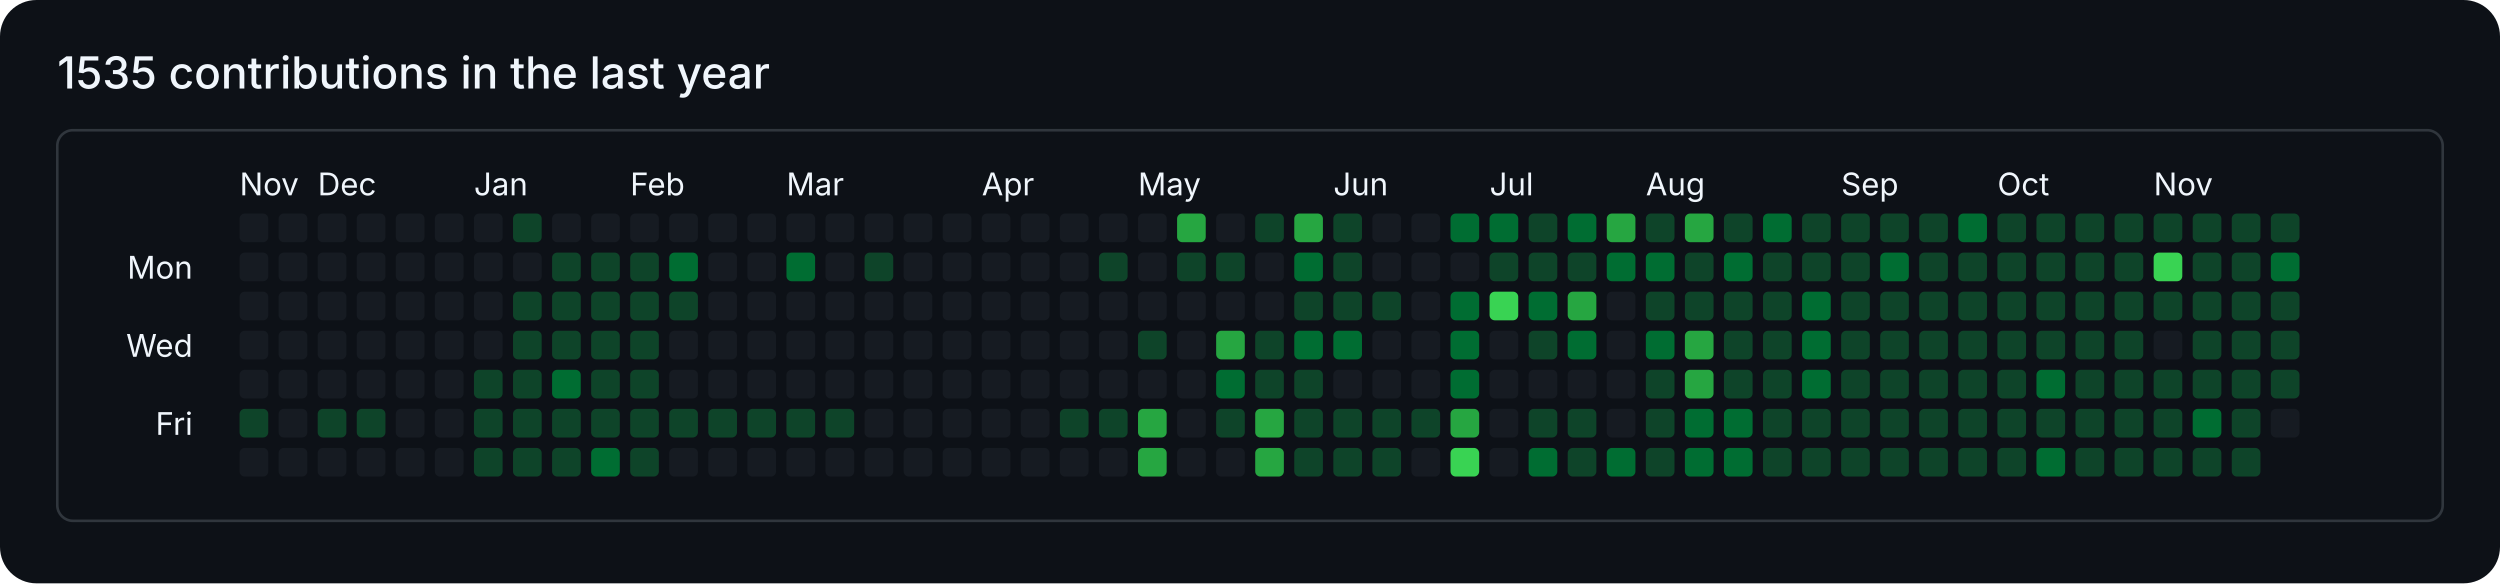
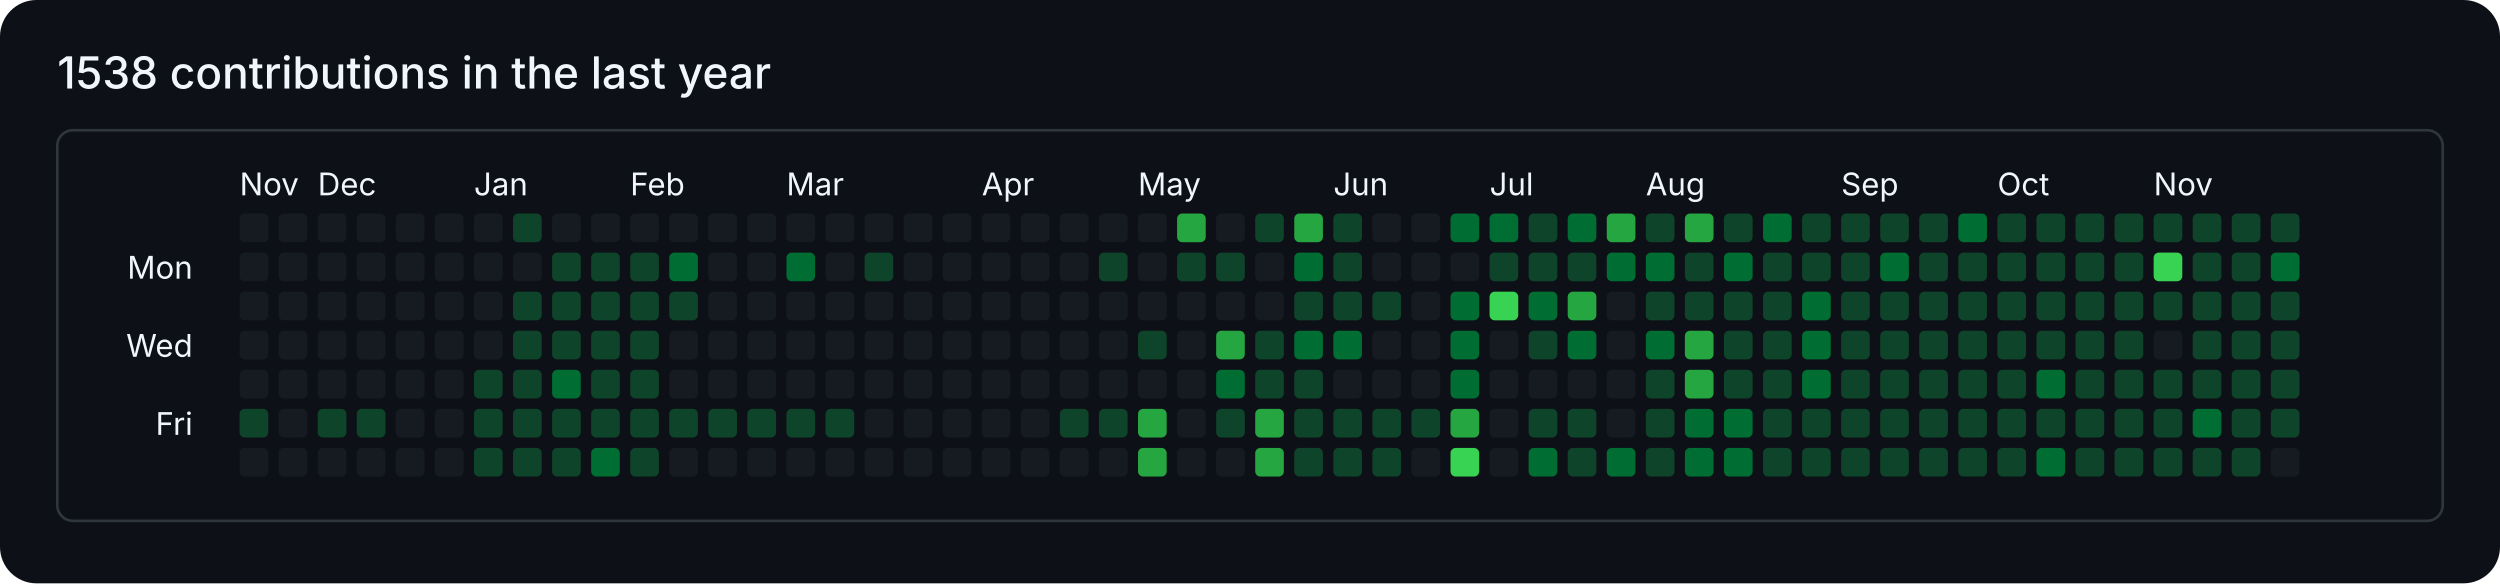
<svg xmlns="http://www.w3.org/2000/svg" width="1200" height="280" viewBox="0 0 960 224" fill="none" role="img" aria-label="AleksZyro GitHub contribution calendar">
  <style>
    .title { font: 500 17px -apple-system, BlinkMacSystemFont, 'Segoe UI', sans-serif; fill: #f0f6fc; }
    .month-label, .weekday-label, .legend, .hint { font: 400 12px -apple-system, BlinkMacSystemFont, 'Segoe UI', sans-serif; fill: #f0f6fc; }
    .hint, .legend-muted { fill: #8b949e; }
    .day-cell { shape-rendering: geometricPrecision; }
  </style>
  <rect width="960" height="224" rx="14" fill="#0d1117" />
-   <text x="22" y="34" class="title">1535 contributions in the last year</text>
+   <text x="22" y="34" class="title">1538 contributions in the last year</text>
  <rect x="22" y="50" width="916" height="150" rx="6" fill="none" stroke="#30363d" />
  <text x="92" y="75" class="month-label">Nov</text>
  <text x="122" y="75" class="month-label">Dec</text>
  <text x="182" y="75" class="month-label">Jan</text>
  <text x="242" y="75" class="month-label">Feb</text>
  <text x="302" y="75" class="month-label">Mar</text>
  <text x="377" y="75" class="month-label">Apr</text>
  <text x="437" y="75" class="month-label">May</text>
  <text x="512" y="75" class="month-label">Jun</text>
  <text x="572" y="75" class="month-label">Jul</text>
  <text x="632" y="75" class="month-label">Aug</text>
  <text x="707" y="75" class="month-label">Sep</text>
  <text x="767" y="75" class="month-label">Oct</text>
  <text x="827" y="75" class="month-label">Nov</text>
  <text x="74" y="107" class="weekday-label" text-anchor="end">Mon</text>
  <text x="74" y="137" class="weekday-label" text-anchor="end">Wed</text>
  <text x="74" y="167" class="weekday-label" text-anchor="end">Fri</text>
  <rect class="day-cell" x="92" y="82" width="11" height="11" rx="2" fill="#161b22" />
  <rect class="day-cell" x="92" y="97" width="11" height="11" rx="2" fill="#161b22" />
  <rect class="day-cell" x="92" y="112" width="11" height="11" rx="2" fill="#161b22" />
  <rect class="day-cell" x="92" y="127" width="11" height="11" rx="2" fill="#161b22" />
  <rect class="day-cell" x="92" y="142" width="11" height="11" rx="2" fill="#161b22" />
  <rect class="day-cell" x="92" y="157" width="11" height="11" rx="2" fill="#0e4429" />
  <rect class="day-cell" x="92" y="172" width="11" height="11" rx="2" fill="#161b22" />
  <rect class="day-cell" x="107" y="82" width="11" height="11" rx="2" fill="#161b22" />
  <rect class="day-cell" x="107" y="97" width="11" height="11" rx="2" fill="#161b22" />
  <rect class="day-cell" x="107" y="112" width="11" height="11" rx="2" fill="#161b22" />
  <rect class="day-cell" x="107" y="127" width="11" height="11" rx="2" fill="#161b22" />
  <rect class="day-cell" x="107" y="142" width="11" height="11" rx="2" fill="#161b22" />
  <rect class="day-cell" x="107" y="157" width="11" height="11" rx="2" fill="#161b22" />
  <rect class="day-cell" x="107" y="172" width="11" height="11" rx="2" fill="#161b22" />
  <rect class="day-cell" x="122" y="82" width="11" height="11" rx="2" fill="#161b22" />
  <rect class="day-cell" x="122" y="97" width="11" height="11" rx="2" fill="#161b22" />
  <rect class="day-cell" x="122" y="112" width="11" height="11" rx="2" fill="#161b22" />
  <rect class="day-cell" x="122" y="127" width="11" height="11" rx="2" fill="#161b22" />
  <rect class="day-cell" x="122" y="142" width="11" height="11" rx="2" fill="#161b22" />
  <rect class="day-cell" x="122" y="157" width="11" height="11" rx="2" fill="#0e4429" />
  <rect class="day-cell" x="122" y="172" width="11" height="11" rx="2" fill="#161b22" />
  <rect class="day-cell" x="137" y="82" width="11" height="11" rx="2" fill="#161b22" />
  <rect class="day-cell" x="137" y="97" width="11" height="11" rx="2" fill="#161b22" />
  <rect class="day-cell" x="137" y="112" width="11" height="11" rx="2" fill="#161b22" />
  <rect class="day-cell" x="137" y="127" width="11" height="11" rx="2" fill="#161b22" />
  <rect class="day-cell" x="137" y="142" width="11" height="11" rx="2" fill="#161b22" />
  <rect class="day-cell" x="137" y="157" width="11" height="11" rx="2" fill="#0e4429" />
  <rect class="day-cell" x="137" y="172" width="11" height="11" rx="2" fill="#161b22" />
  <rect class="day-cell" x="152" y="82" width="11" height="11" rx="2" fill="#161b22" />
  <rect class="day-cell" x="152" y="97" width="11" height="11" rx="2" fill="#161b22" />
  <rect class="day-cell" x="152" y="112" width="11" height="11" rx="2" fill="#161b22" />
  <rect class="day-cell" x="152" y="127" width="11" height="11" rx="2" fill="#161b22" />
  <rect class="day-cell" x="152" y="142" width="11" height="11" rx="2" fill="#161b22" />
  <rect class="day-cell" x="152" y="157" width="11" height="11" rx="2" fill="#161b22" />
  <rect class="day-cell" x="152" y="172" width="11" height="11" rx="2" fill="#161b22" />
  <rect class="day-cell" x="167" y="82" width="11" height="11" rx="2" fill="#161b22" />
  <rect class="day-cell" x="167" y="97" width="11" height="11" rx="2" fill="#161b22" />
  <rect class="day-cell" x="167" y="112" width="11" height="11" rx="2" fill="#161b22" />
  <rect class="day-cell" x="167" y="127" width="11" height="11" rx="2" fill="#161b22" />
  <rect class="day-cell" x="167" y="142" width="11" height="11" rx="2" fill="#161b22" />
  <rect class="day-cell" x="167" y="157" width="11" height="11" rx="2" fill="#161b22" />
  <rect class="day-cell" x="167" y="172" width="11" height="11" rx="2" fill="#161b22" />
  <rect class="day-cell" x="182" y="82" width="11" height="11" rx="2" fill="#161b22" />
  <rect class="day-cell" x="182" y="97" width="11" height="11" rx="2" fill="#161b22" />
  <rect class="day-cell" x="182" y="112" width="11" height="11" rx="2" fill="#161b22" />
  <rect class="day-cell" x="182" y="127" width="11" height="11" rx="2" fill="#161b22" />
  <rect class="day-cell" x="182" y="142" width="11" height="11" rx="2" fill="#0e4429" />
  <rect class="day-cell" x="182" y="157" width="11" height="11" rx="2" fill="#0e4429" />
  <rect class="day-cell" x="182" y="172" width="11" height="11" rx="2" fill="#0e4429" />
  <rect class="day-cell" x="197" y="82" width="11" height="11" rx="2" fill="#0e4429" />
  <rect class="day-cell" x="197" y="97" width="11" height="11" rx="2" fill="#161b22" />
  <rect class="day-cell" x="197" y="112" width="11" height="11" rx="2" fill="#0e4429" />
  <rect class="day-cell" x="197" y="127" width="11" height="11" rx="2" fill="#0e4429" />
  <rect class="day-cell" x="197" y="142" width="11" height="11" rx="2" fill="#0e4429" />
  <rect class="day-cell" x="197" y="157" width="11" height="11" rx="2" fill="#0e4429" />
  <rect class="day-cell" x="197" y="172" width="11" height="11" rx="2" fill="#0e4429" />
  <rect class="day-cell" x="212" y="82" width="11" height="11" rx="2" fill="#161b22" />
  <rect class="day-cell" x="212" y="97" width="11" height="11" rx="2" fill="#0e4429" />
  <rect class="day-cell" x="212" y="112" width="11" height="11" rx="2" fill="#0e4429" />
  <rect class="day-cell" x="212" y="127" width="11" height="11" rx="2" fill="#0e4429" />
  <rect class="day-cell" x="212" y="142" width="11" height="11" rx="2" fill="#006d32" />
  <rect class="day-cell" x="212" y="157" width="11" height="11" rx="2" fill="#0e4429" />
  <rect class="day-cell" x="212" y="172" width="11" height="11" rx="2" fill="#0e4429" />
  <rect class="day-cell" x="227" y="82" width="11" height="11" rx="2" fill="#161b22" />
  <rect class="day-cell" x="227" y="97" width="11" height="11" rx="2" fill="#0e4429" />
  <rect class="day-cell" x="227" y="112" width="11" height="11" rx="2" fill="#0e4429" />
  <rect class="day-cell" x="227" y="127" width="11" height="11" rx="2" fill="#0e4429" />
  <rect class="day-cell" x="227" y="142" width="11" height="11" rx="2" fill="#0e4429" />
  <rect class="day-cell" x="227" y="157" width="11" height="11" rx="2" fill="#0e4429" />
  <rect class="day-cell" x="227" y="172" width="11" height="11" rx="2" fill="#006d32" />
  <rect class="day-cell" x="242" y="82" width="11" height="11" rx="2" fill="#161b22" />
  <rect class="day-cell" x="242" y="97" width="11" height="11" rx="2" fill="#0e4429" />
  <rect class="day-cell" x="242" y="112" width="11" height="11" rx="2" fill="#0e4429" />
  <rect class="day-cell" x="242" y="127" width="11" height="11" rx="2" fill="#0e4429" />
  <rect class="day-cell" x="242" y="142" width="11" height="11" rx="2" fill="#0e4429" />
  <rect class="day-cell" x="242" y="157" width="11" height="11" rx="2" fill="#0e4429" />
  <rect class="day-cell" x="242" y="172" width="11" height="11" rx="2" fill="#0e4429" />
  <rect class="day-cell" x="257" y="82" width="11" height="11" rx="2" fill="#161b22" />
  <rect class="day-cell" x="257" y="97" width="11" height="11" rx="2" fill="#006d32" />
  <rect class="day-cell" x="257" y="112" width="11" height="11" rx="2" fill="#0e4429" />
  <rect class="day-cell" x="257" y="127" width="11" height="11" rx="2" fill="#161b22" />
  <rect class="day-cell" x="257" y="142" width="11" height="11" rx="2" fill="#161b22" />
  <rect class="day-cell" x="257" y="157" width="11" height="11" rx="2" fill="#0e4429" />
  <rect class="day-cell" x="257" y="172" width="11" height="11" rx="2" fill="#161b22" />
  <rect class="day-cell" x="272" y="82" width="11" height="11" rx="2" fill="#161b22" />
  <rect class="day-cell" x="272" y="97" width="11" height="11" rx="2" fill="#161b22" />
  <rect class="day-cell" x="272" y="112" width="11" height="11" rx="2" fill="#161b22" />
  <rect class="day-cell" x="272" y="127" width="11" height="11" rx="2" fill="#161b22" />
  <rect class="day-cell" x="272" y="142" width="11" height="11" rx="2" fill="#161b22" />
  <rect class="day-cell" x="272" y="157" width="11" height="11" rx="2" fill="#0e4429" />
  <rect class="day-cell" x="272" y="172" width="11" height="11" rx="2" fill="#161b22" />
  <rect class="day-cell" x="287" y="82" width="11" height="11" rx="2" fill="#161b22" />
  <rect class="day-cell" x="287" y="97" width="11" height="11" rx="2" fill="#161b22" />
  <rect class="day-cell" x="287" y="112" width="11" height="11" rx="2" fill="#161b22" />
  <rect class="day-cell" x="287" y="127" width="11" height="11" rx="2" fill="#161b22" />
  <rect class="day-cell" x="287" y="142" width="11" height="11" rx="2" fill="#161b22" />
  <rect class="day-cell" x="287" y="157" width="11" height="11" rx="2" fill="#0e4429" />
  <rect class="day-cell" x="287" y="172" width="11" height="11" rx="2" fill="#161b22" />
  <rect class="day-cell" x="302" y="82" width="11" height="11" rx="2" fill="#161b22" />
  <rect class="day-cell" x="302" y="97" width="11" height="11" rx="2" fill="#006d32" />
  <rect class="day-cell" x="302" y="112" width="11" height="11" rx="2" fill="#161b22" />
  <rect class="day-cell" x="302" y="127" width="11" height="11" rx="2" fill="#161b22" />
  <rect class="day-cell" x="302" y="142" width="11" height="11" rx="2" fill="#161b22" />
  <rect class="day-cell" x="302" y="157" width="11" height="11" rx="2" fill="#0e4429" />
  <rect class="day-cell" x="302" y="172" width="11" height="11" rx="2" fill="#161b22" />
  <rect class="day-cell" x="317" y="82" width="11" height="11" rx="2" fill="#161b22" />
  <rect class="day-cell" x="317" y="97" width="11" height="11" rx="2" fill="#161b22" />
  <rect class="day-cell" x="317" y="112" width="11" height="11" rx="2" fill="#161b22" />
  <rect class="day-cell" x="317" y="127" width="11" height="11" rx="2" fill="#161b22" />
  <rect class="day-cell" x="317" y="142" width="11" height="11" rx="2" fill="#161b22" />
  <rect class="day-cell" x="317" y="157" width="11" height="11" rx="2" fill="#0e4429" />
  <rect class="day-cell" x="317" y="172" width="11" height="11" rx="2" fill="#161b22" />
  <rect class="day-cell" x="332" y="82" width="11" height="11" rx="2" fill="#161b22" />
  <rect class="day-cell" x="332" y="97" width="11" height="11" rx="2" fill="#0e4429" />
  <rect class="day-cell" x="332" y="112" width="11" height="11" rx="2" fill="#161b22" />
  <rect class="day-cell" x="332" y="127" width="11" height="11" rx="2" fill="#161b22" />
  <rect class="day-cell" x="332" y="142" width="11" height="11" rx="2" fill="#161b22" />
  <rect class="day-cell" x="332" y="157" width="11" height="11" rx="2" fill="#161b22" />
  <rect class="day-cell" x="332" y="172" width="11" height="11" rx="2" fill="#161b22" />
  <rect class="day-cell" x="347" y="82" width="11" height="11" rx="2" fill="#161b22" />
  <rect class="day-cell" x="347" y="97" width="11" height="11" rx="2" fill="#161b22" />
  <rect class="day-cell" x="347" y="112" width="11" height="11" rx="2" fill="#161b22" />
  <rect class="day-cell" x="347" y="127" width="11" height="11" rx="2" fill="#161b22" />
  <rect class="day-cell" x="347" y="142" width="11" height="11" rx="2" fill="#161b22" />
  <rect class="day-cell" x="347" y="157" width="11" height="11" rx="2" fill="#161b22" />
  <rect class="day-cell" x="347" y="172" width="11" height="11" rx="2" fill="#161b22" />
  <rect class="day-cell" x="362" y="82" width="11" height="11" rx="2" fill="#161b22" />
  <rect class="day-cell" x="362" y="97" width="11" height="11" rx="2" fill="#161b22" />
  <rect class="day-cell" x="362" y="112" width="11" height="11" rx="2" fill="#161b22" />
  <rect class="day-cell" x="362" y="127" width="11" height="11" rx="2" fill="#161b22" />
  <rect class="day-cell" x="362" y="142" width="11" height="11" rx="2" fill="#161b22" />
  <rect class="day-cell" x="362" y="157" width="11" height="11" rx="2" fill="#161b22" />
  <rect class="day-cell" x="362" y="172" width="11" height="11" rx="2" fill="#161b22" />
  <rect class="day-cell" x="377" y="82" width="11" height="11" rx="2" fill="#161b22" />
  <rect class="day-cell" x="377" y="97" width="11" height="11" rx="2" fill="#161b22" />
  <rect class="day-cell" x="377" y="112" width="11" height="11" rx="2" fill="#161b22" />
  <rect class="day-cell" x="377" y="127" width="11" height="11" rx="2" fill="#161b22" />
  <rect class="day-cell" x="377" y="142" width="11" height="11" rx="2" fill="#161b22" />
  <rect class="day-cell" x="377" y="157" width="11" height="11" rx="2" fill="#161b22" />
  <rect class="day-cell" x="377" y="172" width="11" height="11" rx="2" fill="#161b22" />
  <rect class="day-cell" x="392" y="82" width="11" height="11" rx="2" fill="#161b22" />
  <rect class="day-cell" x="392" y="97" width="11" height="11" rx="2" fill="#161b22" />
  <rect class="day-cell" x="392" y="112" width="11" height="11" rx="2" fill="#161b22" />
  <rect class="day-cell" x="392" y="127" width="11" height="11" rx="2" fill="#161b22" />
  <rect class="day-cell" x="392" y="142" width="11" height="11" rx="2" fill="#161b22" />
  <rect class="day-cell" x="392" y="157" width="11" height="11" rx="2" fill="#161b22" />
  <rect class="day-cell" x="392" y="172" width="11" height="11" rx="2" fill="#161b22" />
  <rect class="day-cell" x="407" y="82" width="11" height="11" rx="2" fill="#161b22" />
  <rect class="day-cell" x="407" y="97" width="11" height="11" rx="2" fill="#161b22" />
  <rect class="day-cell" x="407" y="112" width="11" height="11" rx="2" fill="#161b22" />
  <rect class="day-cell" x="407" y="127" width="11" height="11" rx="2" fill="#161b22" />
  <rect class="day-cell" x="407" y="142" width="11" height="11" rx="2" fill="#161b22" />
  <rect class="day-cell" x="407" y="157" width="11" height="11" rx="2" fill="#0e4429" />
  <rect class="day-cell" x="407" y="172" width="11" height="11" rx="2" fill="#161b22" />
  <rect class="day-cell" x="422" y="82" width="11" height="11" rx="2" fill="#161b22" />
  <rect class="day-cell" x="422" y="97" width="11" height="11" rx="2" fill="#0e4429" />
  <rect class="day-cell" x="422" y="112" width="11" height="11" rx="2" fill="#161b22" />
  <rect class="day-cell" x="422" y="127" width="11" height="11" rx="2" fill="#161b22" />
  <rect class="day-cell" x="422" y="142" width="11" height="11" rx="2" fill="#161b22" />
  <rect class="day-cell" x="422" y="157" width="11" height="11" rx="2" fill="#0e4429" />
  <rect class="day-cell" x="422" y="172" width="11" height="11" rx="2" fill="#161b22" />
  <rect class="day-cell" x="437" y="82" width="11" height="11" rx="2" fill="#161b22" />
  <rect class="day-cell" x="437" y="97" width="11" height="11" rx="2" fill="#161b22" />
  <rect class="day-cell" x="437" y="112" width="11" height="11" rx="2" fill="#161b22" />
  <rect class="day-cell" x="437" y="127" width="11" height="11" rx="2" fill="#0e4429" />
  <rect class="day-cell" x="437" y="142" width="11" height="11" rx="2" fill="#161b22" />
  <rect class="day-cell" x="437" y="157" width="11" height="11" rx="2" fill="#26a641" />
  <rect class="day-cell" x="437" y="172" width="11" height="11" rx="2" fill="#26a641" />
  <rect class="day-cell" x="452" y="82" width="11" height="11" rx="2" fill="#26a641" />
  <rect class="day-cell" x="452" y="97" width="11" height="11" rx="2" fill="#0e4429" />
  <rect class="day-cell" x="452" y="112" width="11" height="11" rx="2" fill="#161b22" />
  <rect class="day-cell" x="452" y="127" width="11" height="11" rx="2" fill="#161b22" />
  <rect class="day-cell" x="452" y="142" width="11" height="11" rx="2" fill="#161b22" />
  <rect class="day-cell" x="452" y="157" width="11" height="11" rx="2" fill="#161b22" />
  <rect class="day-cell" x="452" y="172" width="11" height="11" rx="2" fill="#161b22" />
  <rect class="day-cell" x="467" y="82" width="11" height="11" rx="2" fill="#161b22" />
  <rect class="day-cell" x="467" y="97" width="11" height="11" rx="2" fill="#0e4429" />
  <rect class="day-cell" x="467" y="112" width="11" height="11" rx="2" fill="#161b22" />
  <rect class="day-cell" x="467" y="127" width="11" height="11" rx="2" fill="#26a641" />
  <rect class="day-cell" x="467" y="142" width="11" height="11" rx="2" fill="#006d32" />
  <rect class="day-cell" x="467" y="157" width="11" height="11" rx="2" fill="#0e4429" />
  <rect class="day-cell" x="467" y="172" width="11" height="11" rx="2" fill="#161b22" />
  <rect class="day-cell" x="482" y="82" width="11" height="11" rx="2" fill="#0e4429" />
  <rect class="day-cell" x="482" y="97" width="11" height="11" rx="2" fill="#161b22" />
  <rect class="day-cell" x="482" y="112" width="11" height="11" rx="2" fill="#161b22" />
  <rect class="day-cell" x="482" y="127" width="11" height="11" rx="2" fill="#0e4429" />
  <rect class="day-cell" x="482" y="142" width="11" height="11" rx="2" fill="#0e4429" />
  <rect class="day-cell" x="482" y="157" width="11" height="11" rx="2" fill="#26a641" />
  <rect class="day-cell" x="482" y="172" width="11" height="11" rx="2" fill="#26a641" />
  <rect class="day-cell" x="497" y="82" width="11" height="11" rx="2" fill="#26a641" />
  <rect class="day-cell" x="497" y="97" width="11" height="11" rx="2" fill="#006d32" />
  <rect class="day-cell" x="497" y="112" width="11" height="11" rx="2" fill="#0e4429" />
  <rect class="day-cell" x="497" y="127" width="11" height="11" rx="2" fill="#006d32" />
  <rect class="day-cell" x="497" y="142" width="11" height="11" rx="2" fill="#0e4429" />
  <rect class="day-cell" x="497" y="157" width="11" height="11" rx="2" fill="#0e4429" />
  <rect class="day-cell" x="497" y="172" width="11" height="11" rx="2" fill="#0e4429" />
  <rect class="day-cell" x="512" y="82" width="11" height="11" rx="2" fill="#0e4429" />
  <rect class="day-cell" x="512" y="97" width="11" height="11" rx="2" fill="#0e4429" />
  <rect class="day-cell" x="512" y="112" width="11" height="11" rx="2" fill="#0e4429" />
  <rect class="day-cell" x="512" y="127" width="11" height="11" rx="2" fill="#006d32" />
  <rect class="day-cell" x="512" y="142" width="11" height="11" rx="2" fill="#161b22" />
  <rect class="day-cell" x="512" y="157" width="11" height="11" rx="2" fill="#0e4429" />
  <rect class="day-cell" x="512" y="172" width="11" height="11" rx="2" fill="#0e4429" />
  <rect class="day-cell" x="527" y="82" width="11" height="11" rx="2" fill="#161b22" />
  <rect class="day-cell" x="527" y="97" width="11" height="11" rx="2" fill="#161b22" />
  <rect class="day-cell" x="527" y="112" width="11" height="11" rx="2" fill="#0e4429" />
  <rect class="day-cell" x="527" y="127" width="11" height="11" rx="2" fill="#161b22" />
  <rect class="day-cell" x="527" y="142" width="11" height="11" rx="2" fill="#161b22" />
  <rect class="day-cell" x="527" y="157" width="11" height="11" rx="2" fill="#0e4429" />
  <rect class="day-cell" x="527" y="172" width="11" height="11" rx="2" fill="#0e4429" />
  <rect class="day-cell" x="542" y="82" width="11" height="11" rx="2" fill="#161b22" />
  <rect class="day-cell" x="542" y="97" width="11" height="11" rx="2" fill="#161b22" />
  <rect class="day-cell" x="542" y="112" width="11" height="11" rx="2" fill="#161b22" />
  <rect class="day-cell" x="542" y="127" width="11" height="11" rx="2" fill="#161b22" />
  <rect class="day-cell" x="542" y="142" width="11" height="11" rx="2" fill="#161b22" />
  <rect class="day-cell" x="542" y="157" width="11" height="11" rx="2" fill="#0e4429" />
  <rect class="day-cell" x="542" y="172" width="11" height="11" rx="2" fill="#161b22" />
  <rect class="day-cell" x="557" y="82" width="11" height="11" rx="2" fill="#006d32" />
  <rect class="day-cell" x="557" y="97" width="11" height="11" rx="2" fill="#161b22" />
  <rect class="day-cell" x="557" y="112" width="11" height="11" rx="2" fill="#006d32" />
  <rect class="day-cell" x="557" y="127" width="11" height="11" rx="2" fill="#006d32" />
  <rect class="day-cell" x="557" y="142" width="11" height="11" rx="2" fill="#006d32" />
  <rect class="day-cell" x="557" y="157" width="11" height="11" rx="2" fill="#26a641" />
  <rect class="day-cell" x="557" y="172" width="11" height="11" rx="2" fill="#39d353" />
  <rect class="day-cell" x="572" y="82" width="11" height="11" rx="2" fill="#006d32" />
  <rect class="day-cell" x="572" y="97" width="11" height="11" rx="2" fill="#0e4429" />
  <rect class="day-cell" x="572" y="112" width="11" height="11" rx="2" fill="#39d353" />
  <rect class="day-cell" x="572" y="127" width="11" height="11" rx="2" fill="#161b22" />
  <rect class="day-cell" x="572" y="142" width="11" height="11" rx="2" fill="#161b22" />
  <rect class="day-cell" x="572" y="157" width="11" height="11" rx="2" fill="#161b22" />
  <rect class="day-cell" x="572" y="172" width="11" height="11" rx="2" fill="#161b22" />
  <rect class="day-cell" x="587" y="82" width="11" height="11" rx="2" fill="#0e4429" />
  <rect class="day-cell" x="587" y="97" width="11" height="11" rx="2" fill="#0e4429" />
  <rect class="day-cell" x="587" y="112" width="11" height="11" rx="2" fill="#006d32" />
  <rect class="day-cell" x="587" y="127" width="11" height="11" rx="2" fill="#0e4429" />
  <rect class="day-cell" x="587" y="142" width="11" height="11" rx="2" fill="#161b22" />
  <rect class="day-cell" x="587" y="157" width="11" height="11" rx="2" fill="#0e4429" />
  <rect class="day-cell" x="587" y="172" width="11" height="11" rx="2" fill="#006d32" />
  <rect class="day-cell" x="602" y="82" width="11" height="11" rx="2" fill="#006d32" />
  <rect class="day-cell" x="602" y="97" width="11" height="11" rx="2" fill="#0e4429" />
  <rect class="day-cell" x="602" y="112" width="11" height="11" rx="2" fill="#26a641" />
  <rect class="day-cell" x="602" y="127" width="11" height="11" rx="2" fill="#006d32" />
  <rect class="day-cell" x="602" y="142" width="11" height="11" rx="2" fill="#161b22" />
  <rect class="day-cell" x="602" y="157" width="11" height="11" rx="2" fill="#0e4429" />
  <rect class="day-cell" x="602" y="172" width="11" height="11" rx="2" fill="#0e4429" />
  <rect class="day-cell" x="617" y="82" width="11" height="11" rx="2" fill="#26a641" />
  <rect class="day-cell" x="617" y="97" width="11" height="11" rx="2" fill="#006d32" />
  <rect class="day-cell" x="617" y="112" width="11" height="11" rx="2" fill="#161b22" />
  <rect class="day-cell" x="617" y="127" width="11" height="11" rx="2" fill="#161b22" />
  <rect class="day-cell" x="617" y="142" width="11" height="11" rx="2" fill="#161b22" />
  <rect class="day-cell" x="617" y="157" width="11" height="11" rx="2" fill="#161b22" />
  <rect class="day-cell" x="617" y="172" width="11" height="11" rx="2" fill="#006d32" />
  <rect class="day-cell" x="632" y="82" width="11" height="11" rx="2" fill="#0e4429" />
  <rect class="day-cell" x="632" y="97" width="11" height="11" rx="2" fill="#006d32" />
  <rect class="day-cell" x="632" y="112" width="11" height="11" rx="2" fill="#0e4429" />
  <rect class="day-cell" x="632" y="127" width="11" height="11" rx="2" fill="#006d32" />
  <rect class="day-cell" x="632" y="142" width="11" height="11" rx="2" fill="#0e4429" />
  <rect class="day-cell" x="632" y="157" width="11" height="11" rx="2" fill="#0e4429" />
  <rect class="day-cell" x="632" y="172" width="11" height="11" rx="2" fill="#0e4429" />
  <rect class="day-cell" x="647" y="82" width="11" height="11" rx="2" fill="#26a641" />
  <rect class="day-cell" x="647" y="97" width="11" height="11" rx="2" fill="#0e4429" />
  <rect class="day-cell" x="647" y="112" width="11" height="11" rx="2" fill="#0e4429" />
  <rect class="day-cell" x="647" y="127" width="11" height="11" rx="2" fill="#26a641" />
  <rect class="day-cell" x="647" y="142" width="11" height="11" rx="2" fill="#26a641" />
  <rect class="day-cell" x="647" y="157" width="11" height="11" rx="2" fill="#006d32" />
  <rect class="day-cell" x="647" y="172" width="11" height="11" rx="2" fill="#006d32" />
  <rect class="day-cell" x="662" y="82" width="11" height="11" rx="2" fill="#0e4429" />
  <rect class="day-cell" x="662" y="97" width="11" height="11" rx="2" fill="#006d32" />
  <rect class="day-cell" x="662" y="112" width="11" height="11" rx="2" fill="#0e4429" />
  <rect class="day-cell" x="662" y="127" width="11" height="11" rx="2" fill="#0e4429" />
  <rect class="day-cell" x="662" y="142" width="11" height="11" rx="2" fill="#0e4429" />
  <rect class="day-cell" x="662" y="157" width="11" height="11" rx="2" fill="#006d32" />
  <rect class="day-cell" x="662" y="172" width="11" height="11" rx="2" fill="#006d32" />
  <rect class="day-cell" x="677" y="82" width="11" height="11" rx="2" fill="#006d32" />
  <rect class="day-cell" x="677" y="97" width="11" height="11" rx="2" fill="#0e4429" />
  <rect class="day-cell" x="677" y="112" width="11" height="11" rx="2" fill="#0e4429" />
  <rect class="day-cell" x="677" y="127" width="11" height="11" rx="2" fill="#0e4429" />
  <rect class="day-cell" x="677" y="142" width="11" height="11" rx="2" fill="#0e4429" />
  <rect class="day-cell" x="677" y="157" width="11" height="11" rx="2" fill="#0e4429" />
  <rect class="day-cell" x="677" y="172" width="11" height="11" rx="2" fill="#0e4429" />
  <rect class="day-cell" x="692" y="82" width="11" height="11" rx="2" fill="#0e4429" />
  <rect class="day-cell" x="692" y="97" width="11" height="11" rx="2" fill="#0e4429" />
  <rect class="day-cell" x="692" y="112" width="11" height="11" rx="2" fill="#006d32" />
  <rect class="day-cell" x="692" y="127" width="11" height="11" rx="2" fill="#006d32" />
  <rect class="day-cell" x="692" y="142" width="11" height="11" rx="2" fill="#006d32" />
  <rect class="day-cell" x="692" y="157" width="11" height="11" rx="2" fill="#0e4429" />
  <rect class="day-cell" x="692" y="172" width="11" height="11" rx="2" fill="#0e4429" />
  <rect class="day-cell" x="707" y="82" width="11" height="11" rx="2" fill="#0e4429" />
  <rect class="day-cell" x="707" y="97" width="11" height="11" rx="2" fill="#0e4429" />
  <rect class="day-cell" x="707" y="112" width="11" height="11" rx="2" fill="#0e4429" />
  <rect class="day-cell" x="707" y="127" width="11" height="11" rx="2" fill="#0e4429" />
  <rect class="day-cell" x="707" y="142" width="11" height="11" rx="2" fill="#0e4429" />
  <rect class="day-cell" x="707" y="157" width="11" height="11" rx="2" fill="#0e4429" />
  <rect class="day-cell" x="707" y="172" width="11" height="11" rx="2" fill="#0e4429" />
  <rect class="day-cell" x="722" y="82" width="11" height="11" rx="2" fill="#0e4429" />
  <rect class="day-cell" x="722" y="97" width="11" height="11" rx="2" fill="#006d32" />
  <rect class="day-cell" x="722" y="112" width="11" height="11" rx="2" fill="#0e4429" />
  <rect class="day-cell" x="722" y="127" width="11" height="11" rx="2" fill="#0e4429" />
  <rect class="day-cell" x="722" y="142" width="11" height="11" rx="2" fill="#0e4429" />
  <rect class="day-cell" x="722" y="157" width="11" height="11" rx="2" fill="#0e4429" />
  <rect class="day-cell" x="722" y="172" width="11" height="11" rx="2" fill="#0e4429" />
  <rect class="day-cell" x="737" y="82" width="11" height="11" rx="2" fill="#0e4429" />
  <rect class="day-cell" x="737" y="97" width="11" height="11" rx="2" fill="#0e4429" />
  <rect class="day-cell" x="737" y="112" width="11" height="11" rx="2" fill="#0e4429" />
  <rect class="day-cell" x="737" y="127" width="11" height="11" rx="2" fill="#0e4429" />
  <rect class="day-cell" x="737" y="142" width="11" height="11" rx="2" fill="#0e4429" />
  <rect class="day-cell" x="737" y="157" width="11" height="11" rx="2" fill="#0e4429" />
  <rect class="day-cell" x="737" y="172" width="11" height="11" rx="2" fill="#0e4429" />
  <rect class="day-cell" x="752" y="82" width="11" height="11" rx="2" fill="#006d32" />
  <rect class="day-cell" x="752" y="97" width="11" height="11" rx="2" fill="#0e4429" />
  <rect class="day-cell" x="752" y="112" width="11" height="11" rx="2" fill="#0e4429" />
  <rect class="day-cell" x="752" y="127" width="11" height="11" rx="2" fill="#0e4429" />
  <rect class="day-cell" x="752" y="142" width="11" height="11" rx="2" fill="#0e4429" />
  <rect class="day-cell" x="752" y="157" width="11" height="11" rx="2" fill="#0e4429" />
  <rect class="day-cell" x="752" y="172" width="11" height="11" rx="2" fill="#0e4429" />
  <rect class="day-cell" x="767" y="82" width="11" height="11" rx="2" fill="#0e4429" />
  <rect class="day-cell" x="767" y="97" width="11" height="11" rx="2" fill="#0e4429" />
  <rect class="day-cell" x="767" y="112" width="11" height="11" rx="2" fill="#0e4429" />
  <rect class="day-cell" x="767" y="127" width="11" height="11" rx="2" fill="#0e4429" />
  <rect class="day-cell" x="767" y="142" width="11" height="11" rx="2" fill="#0e4429" />
  <rect class="day-cell" x="767" y="157" width="11" height="11" rx="2" fill="#0e4429" />
  <rect class="day-cell" x="767" y="172" width="11" height="11" rx="2" fill="#0e4429" />
  <rect class="day-cell" x="782" y="82" width="11" height="11" rx="2" fill="#0e4429" />
  <rect class="day-cell" x="782" y="97" width="11" height="11" rx="2" fill="#0e4429" />
  <rect class="day-cell" x="782" y="112" width="11" height="11" rx="2" fill="#0e4429" />
  <rect class="day-cell" x="782" y="127" width="11" height="11" rx="2" fill="#0e4429" />
  <rect class="day-cell" x="782" y="142" width="11" height="11" rx="2" fill="#006d32" />
  <rect class="day-cell" x="782" y="157" width="11" height="11" rx="2" fill="#0e4429" />
  <rect class="day-cell" x="782" y="172" width="11" height="11" rx="2" fill="#006d32" />
  <rect class="day-cell" x="797" y="82" width="11" height="11" rx="2" fill="#0e4429" />
  <rect class="day-cell" x="797" y="97" width="11" height="11" rx="2" fill="#0e4429" />
  <rect class="day-cell" x="797" y="112" width="11" height="11" rx="2" fill="#0e4429" />
  <rect class="day-cell" x="797" y="127" width="11" height="11" rx="2" fill="#0e4429" />
  <rect class="day-cell" x="797" y="142" width="11" height="11" rx="2" fill="#0e4429" />
  <rect class="day-cell" x="797" y="157" width="11" height="11" rx="2" fill="#0e4429" />
  <rect class="day-cell" x="797" y="172" width="11" height="11" rx="2" fill="#0e4429" />
  <rect class="day-cell" x="812" y="82" width="11" height="11" rx="2" fill="#0e4429" />
  <rect class="day-cell" x="812" y="97" width="11" height="11" rx="2" fill="#0e4429" />
  <rect class="day-cell" x="812" y="112" width="11" height="11" rx="2" fill="#0e4429" />
  <rect class="day-cell" x="812" y="127" width="11" height="11" rx="2" fill="#0e4429" />
  <rect class="day-cell" x="812" y="142" width="11" height="11" rx="2" fill="#0e4429" />
  <rect class="day-cell" x="812" y="157" width="11" height="11" rx="2" fill="#0e4429" />
  <rect class="day-cell" x="812" y="172" width="11" height="11" rx="2" fill="#0e4429" />
  <rect class="day-cell" x="827" y="82" width="11" height="11" rx="2" fill="#0e4429" />
  <rect class="day-cell" x="827" y="97" width="11" height="11" rx="2" fill="#39d353" />
  <rect class="day-cell" x="827" y="112" width="11" height="11" rx="2" fill="#0e4429" />
  <rect class="day-cell" x="827" y="127" width="11" height="11" rx="2" fill="#161b22" />
  <rect class="day-cell" x="827" y="142" width="11" height="11" rx="2" fill="#0e4429" />
  <rect class="day-cell" x="827" y="157" width="11" height="11" rx="2" fill="#0e4429" />
  <rect class="day-cell" x="827" y="172" width="11" height="11" rx="2" fill="#0e4429" />
  <rect class="day-cell" x="842" y="82" width="11" height="11" rx="2" fill="#0e4429" />
  <rect class="day-cell" x="842" y="97" width="11" height="11" rx="2" fill="#0e4429" />
  <rect class="day-cell" x="842" y="112" width="11" height="11" rx="2" fill="#0e4429" />
  <rect class="day-cell" x="842" y="127" width="11" height="11" rx="2" fill="#0e4429" />
  <rect class="day-cell" x="842" y="142" width="11" height="11" rx="2" fill="#0e4429" />
  <rect class="day-cell" x="842" y="157" width="11" height="11" rx="2" fill="#006d32" />
  <rect class="day-cell" x="842" y="172" width="11" height="11" rx="2" fill="#0e4429" />
  <rect class="day-cell" x="857" y="82" width="11" height="11" rx="2" fill="#0e4429" />
  <rect class="day-cell" x="857" y="97" width="11" height="11" rx="2" fill="#0e4429" />
  <rect class="day-cell" x="857" y="112" width="11" height="11" rx="2" fill="#0e4429" />
  <rect class="day-cell" x="857" y="127" width="11" height="11" rx="2" fill="#0e4429" />
  <rect class="day-cell" x="857" y="142" width="11" height="11" rx="2" fill="#0e4429" />
  <rect class="day-cell" x="857" y="157" width="11" height="11" rx="2" fill="#0e4429" />
  <rect class="day-cell" x="857" y="172" width="11" height="11" rx="2" fill="#0e4429" />
  <rect class="day-cell" x="872" y="82" width="11" height="11" rx="2" fill="#0e4429" />
  <rect class="day-cell" x="872" y="97" width="11" height="11" rx="2" fill="#006d32" />
  <rect class="day-cell" x="872" y="112" width="11" height="11" rx="2" fill="#0e4429" />
  <rect class="day-cell" x="872" y="127" width="11" height="11" rx="2" fill="#0e4429" />
  <rect class="day-cell" x="872" y="142" width="11" height="11" rx="2" fill="#0e4429" />
-   <rect class="day-cell" x="872" y="157" width="11" height="11" rx="2" fill="#161b22" />
+   <rect class="day-cell" x="872" y="157" width="11" height="11" rx="2" fill="#0e4429" />
+   <rect class="day-cell" x="872" y="172" width="11" height="11" rx="2" fill="#161b22" />
</svg>
